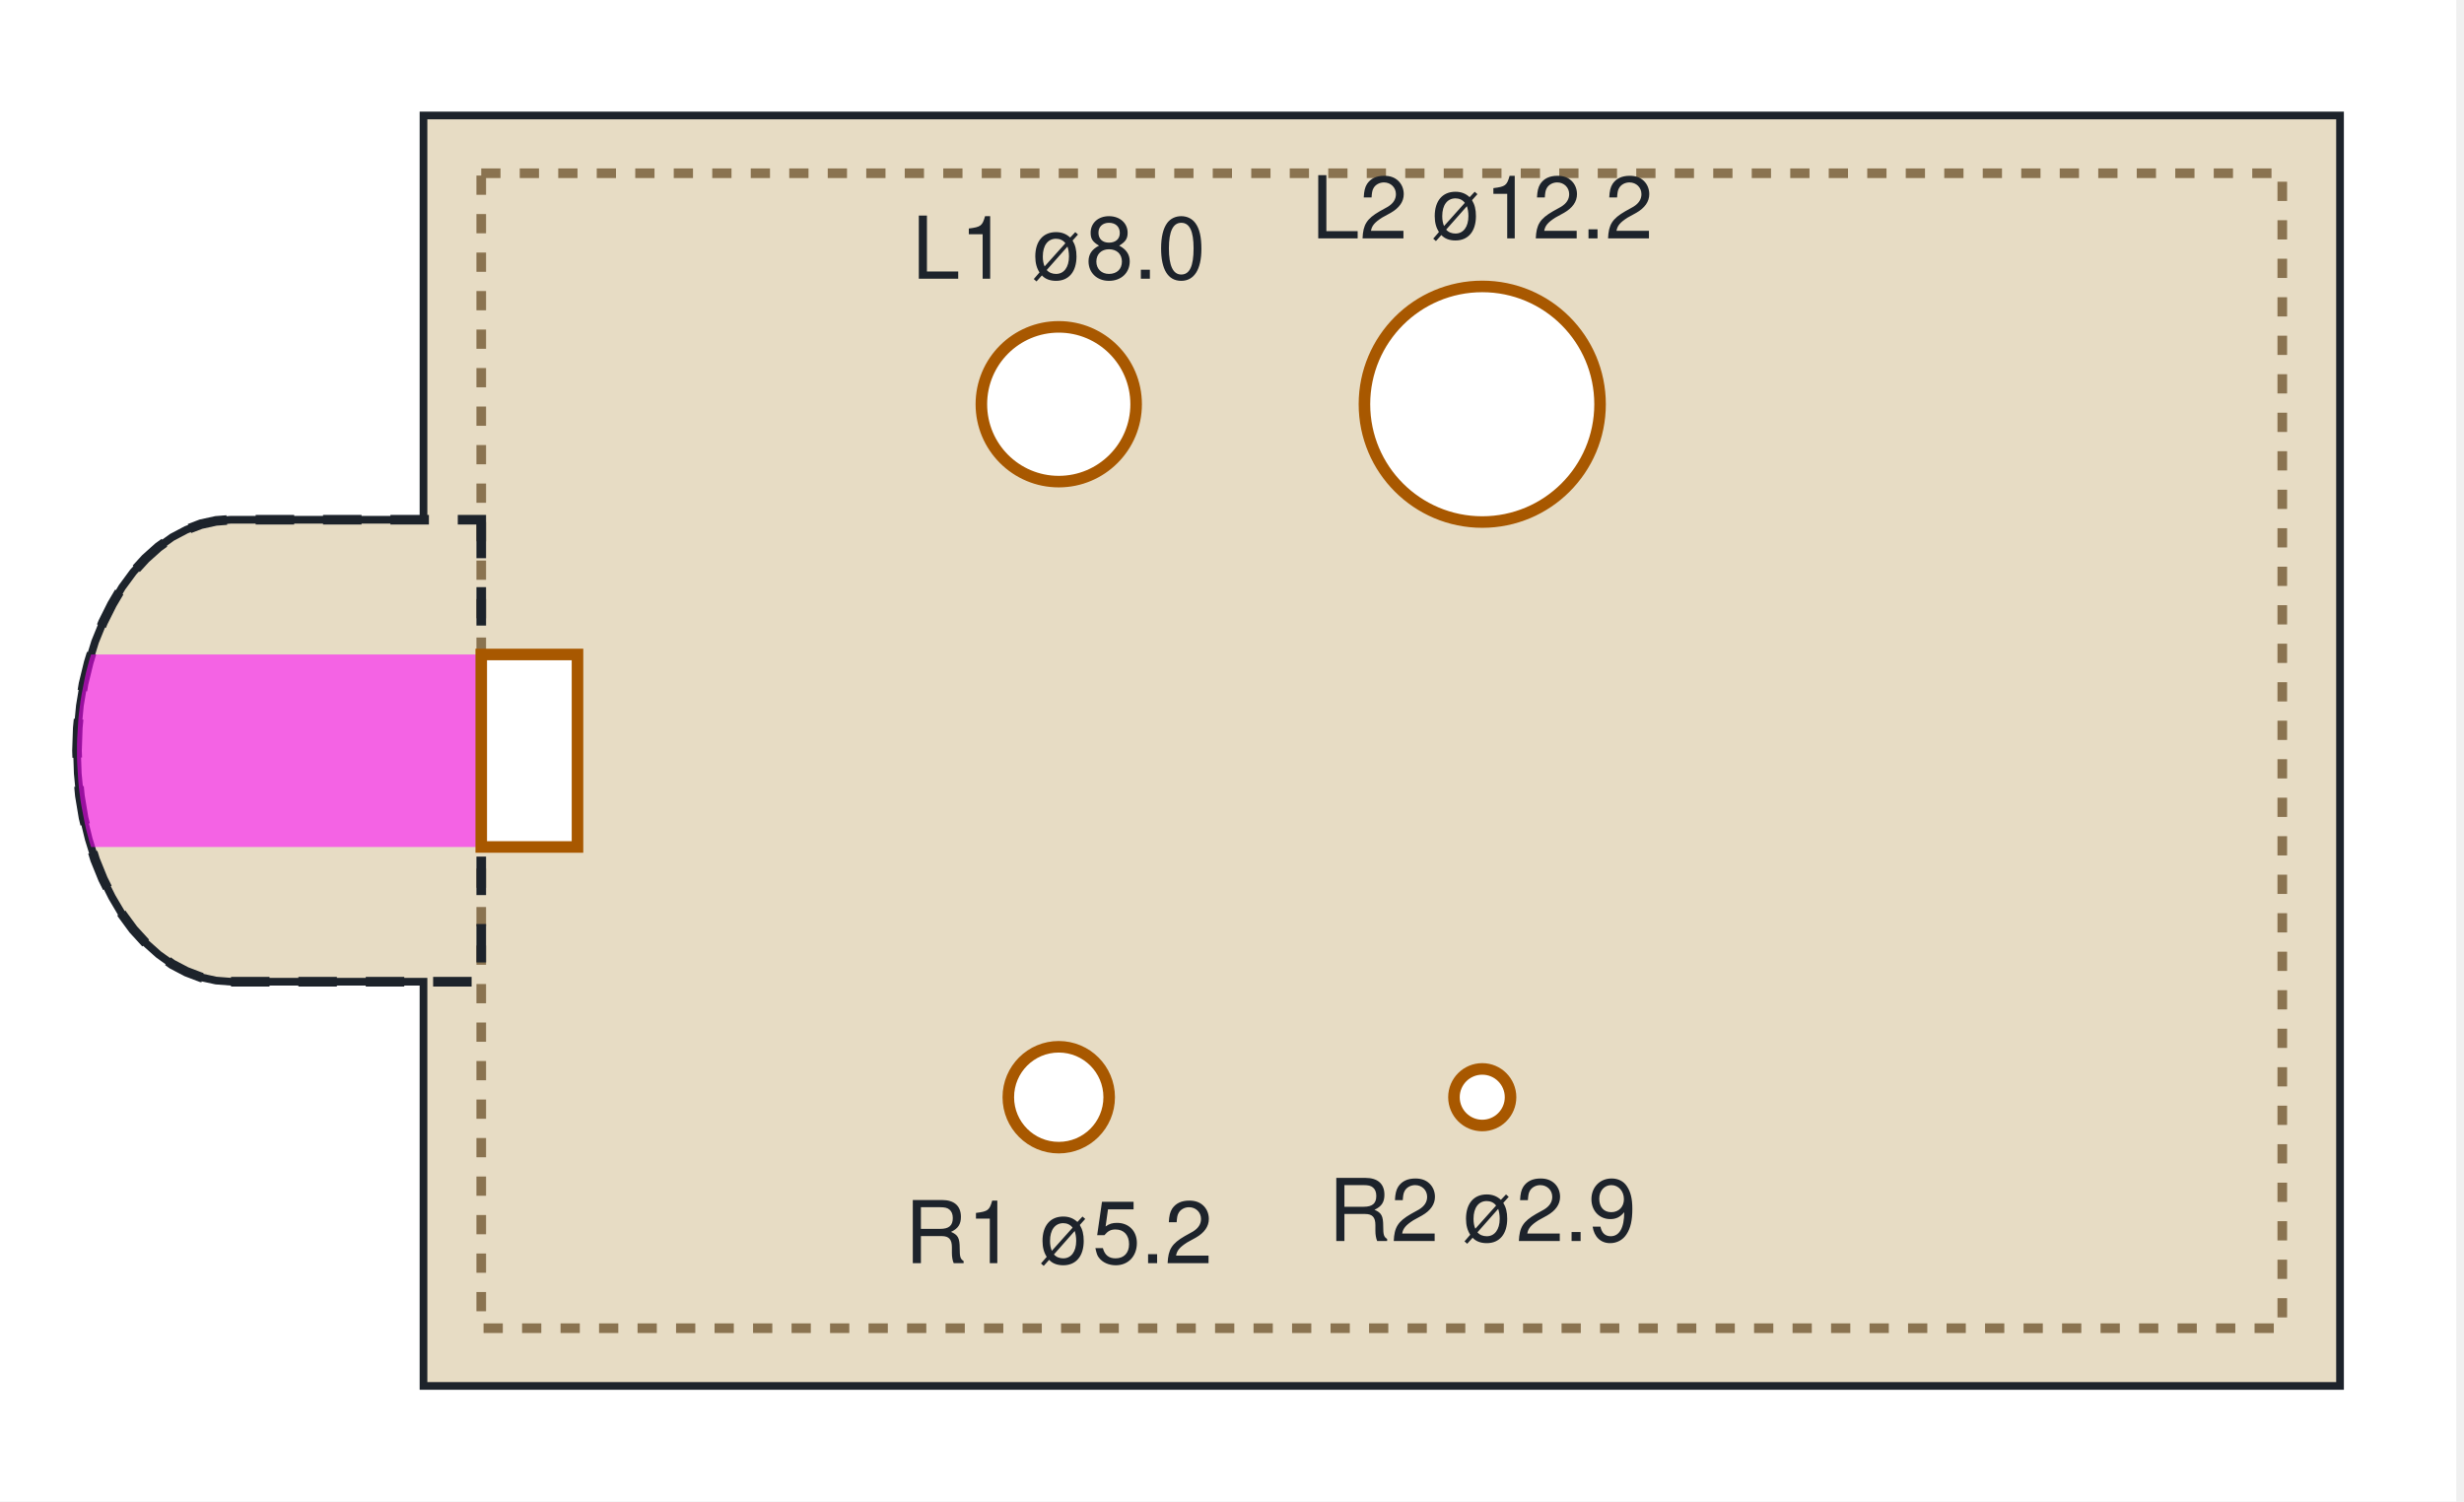
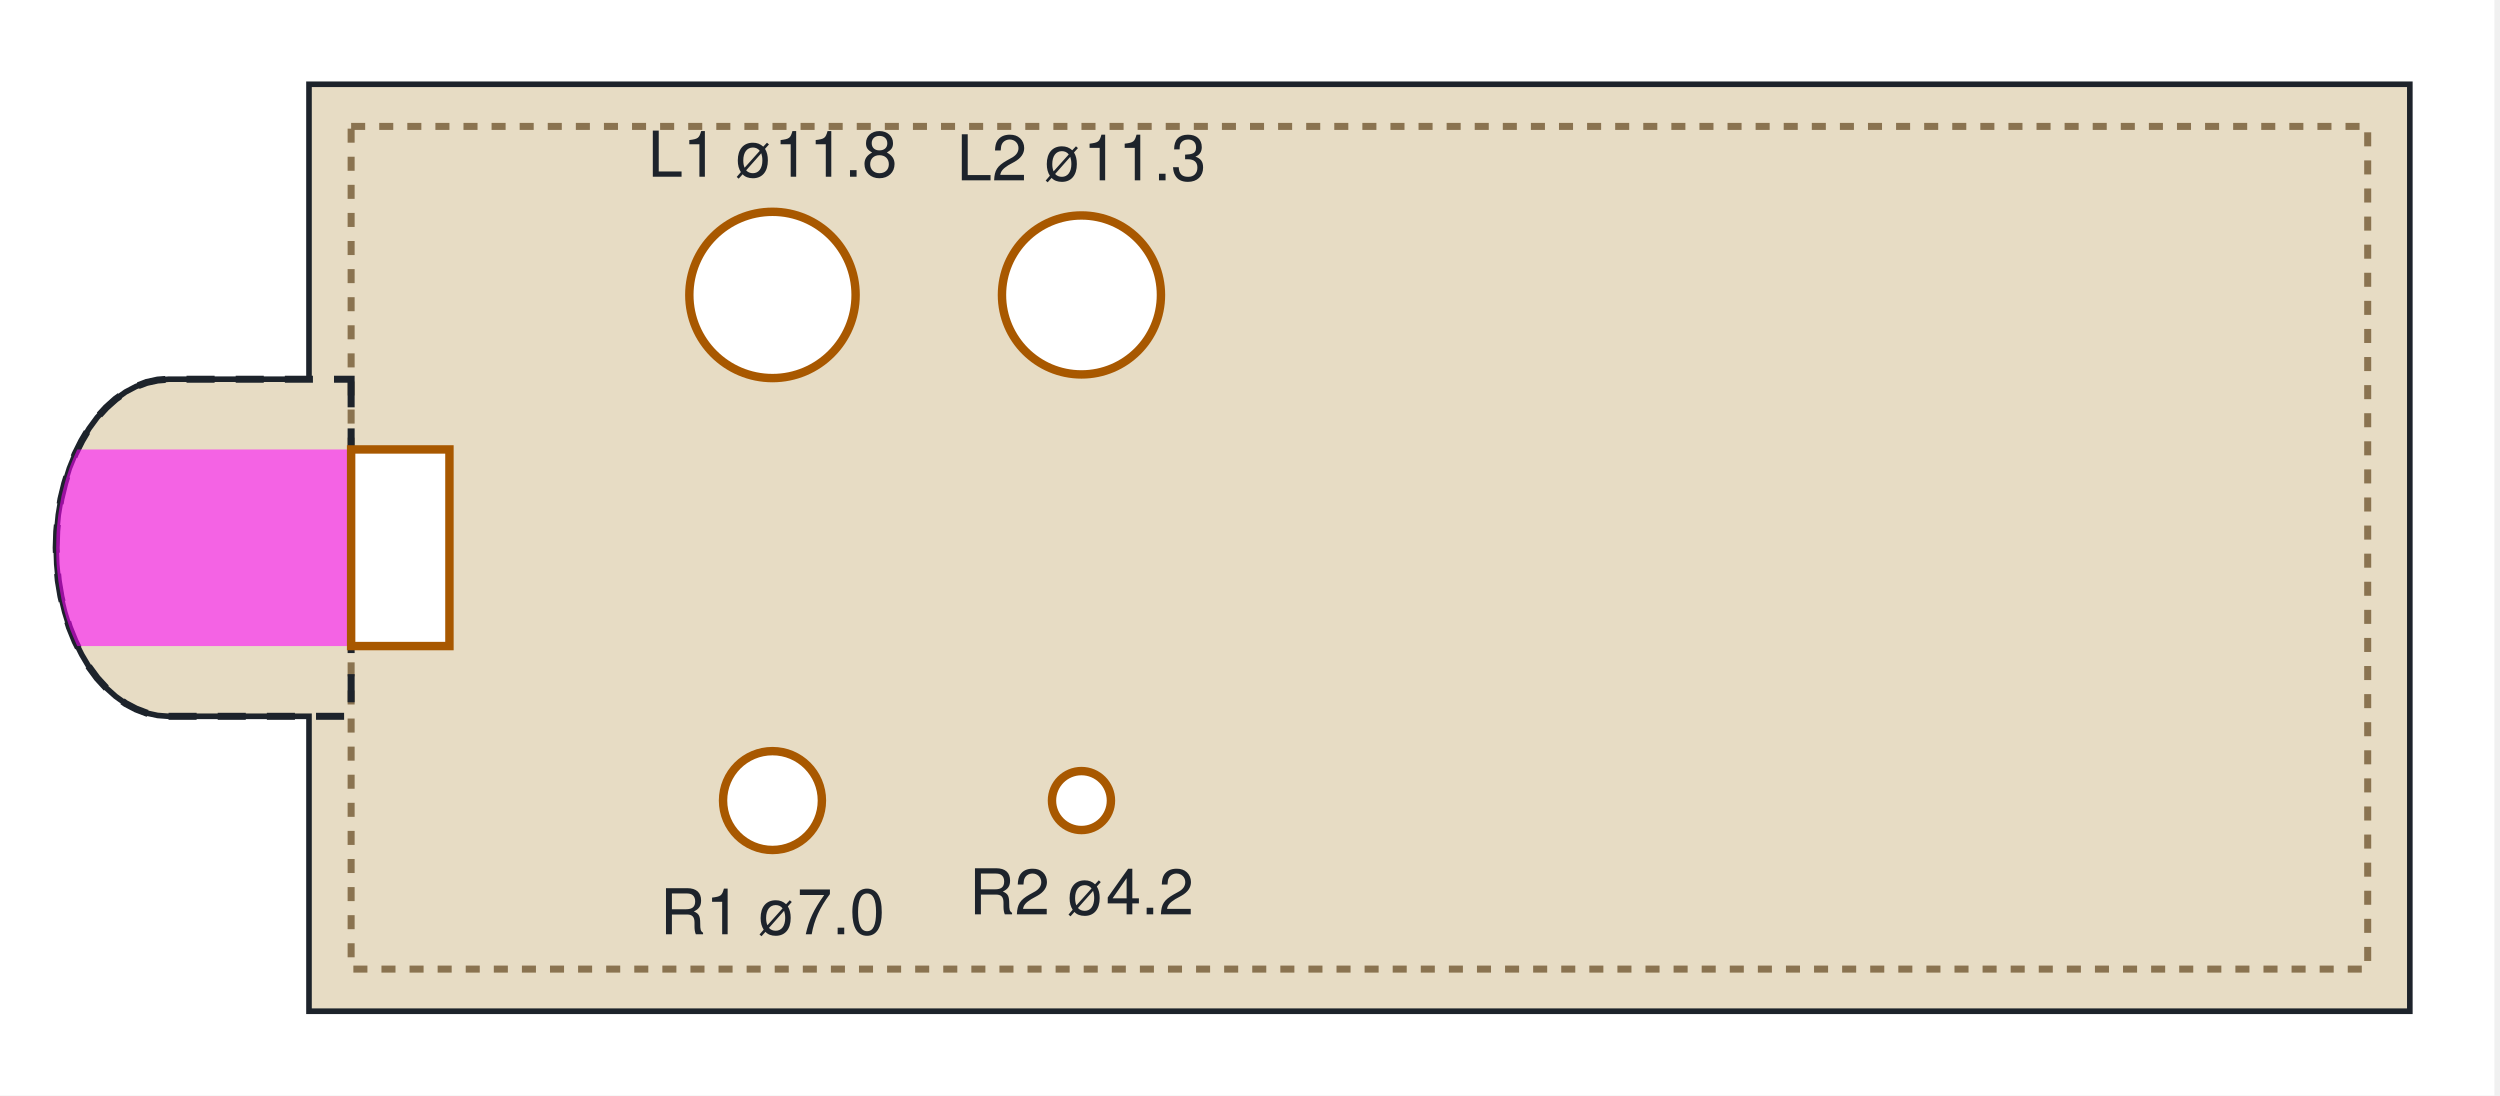
- <svg xmlns="http://www.w3.org/2000/svg" viewBox="0 0 128 78">
-   <rect x="0" y="0" width="127.6" height="78.0" fill="#ffffff" />
-   <path d="M 22.00,6.00 L 121.56,6.00 L 121.56,72.00 L 22.00,72.00 L 22.00,51.00 L 12.00,51.00 L 11.22,50.94 L 10.44,50.77 L 9.68,50.48 L 8.94,50.09 L 8.23,49.58 L 7.56,48.98 L 6.92,48.28 L 6.34,47.49 L 5.82,46.61 L 5.35,45.67 L 4.94,44.66 L 4.61,43.59 L 4.34,42.48 L 4.15,41.34 L 4.04,40.18 L 4.00,39.00 L 4.04,37.82 L 4.15,36.66 L 4.34,35.52 L 4.61,34.41 L 4.94,33.34 L 5.35,32.33 L 5.82,31.39 L 6.34,30.51 L 6.92,29.72 L 7.56,29.02 L 8.23,28.42 L 8.94,27.91 L 9.68,27.52 L 10.44,27.23 L 11.22,27.06 L 12.00,27.00 L 22.00,27.00 Z" fill="#e7dcc4" stroke="#1d232b" stroke-width=".4" />
-   <rect x="25.00" y="9.00" width="93.56" height="60" fill="none" stroke="#8a7350" stroke-width=".5" stroke-dasharray="1 1" />
+ <svg xmlns="http://www.w3.org/2000/svg" viewBox="0 0 178 78">
+   <rect x="0" y="0" width="177.6" height="78.0" fill="#ffffff" />
+   <path d="M 22.00,6.00 L 171.58,6.00 L 171.58,72.00 L 22.00,72.00 L 22.00,51.00 L 12.00,51.00 L 11.22,50.94 L 10.44,50.77 L 9.68,50.48 L 8.94,50.09 L 8.23,49.58 L 7.56,48.98 L 6.92,48.28 L 6.34,47.49 L 5.82,46.61 L 5.35,45.67 L 4.94,44.66 L 4.61,43.59 L 4.34,42.48 L 4.15,41.34 L 4.04,40.18 L 4.00,39.00 L 4.04,37.82 L 4.15,36.66 L 4.34,35.52 L 4.61,34.41 L 4.94,33.34 L 5.35,32.33 L 5.82,31.39 L 6.34,30.51 L 6.92,29.72 L 7.56,29.02 L 8.23,28.42 L 8.94,27.91 L 9.68,27.52 L 10.44,27.23 L 11.22,27.06 L 12.00,27.00 L 22.00,27.00 Z" fill="#e7dcc4" stroke="#1d232b" stroke-width=".4" />
+   <rect x="25.00" y="9.00" width="143.58" height="60" fill="none" stroke="#8a7350" stroke-width=".5" stroke-dasharray="1 1" />
  <path d="M 25.00,27.00 L 25.00,51.00 L 12.00,51.00 L 11.22,50.94 L 10.44,50.77 L 9.68,50.48 L 8.94,50.09 L 8.23,49.58 L 7.56,48.98 L 6.92,48.28 L 6.34,47.49 L 5.82,46.61 L 5.35,45.67 L 4.94,44.66 L 4.61,43.59 L 4.34,42.48 L 4.15,41.34 L 4.04,40.18 L 4.00,39.00 L 4.04,37.82 L 4.15,36.66 L 4.34,35.52 L 4.61,34.41 L 4.94,33.34 L 5.35,32.33 L 5.82,31.39 L 6.34,30.51 L 6.92,29.72 L 7.56,29.02 L 8.23,28.42 L 8.94,27.91 L 9.68,27.52 L 10.44,27.23 L 11.22,27.06 L 12.00,27.00 Z" fill="none" stroke="#1d232b" stroke-width=".5" stroke-dasharray="2 1.5" />
-   <path d="M 25.00,34.00 L 25.00,44.00 L 4.73,44.00 L 4.64,43.71 L 4.56,43.41 L 4.48,43.11 L 4.41,42.80 L 4.35,42.49 L 4.29,42.18 L 4.23,41.87 L 4.18,41.56 L 4.14,41.24 L 4.10,40.93 L 4.07,40.61 L 4.05,40.29 L 4.03,39.97 L 4.01,39.64 L 4.00,39.32 L 4.00,39.00 L 4.00,38.68 L 4.01,38.36 L 4.03,38.03 L 4.05,37.71 L 4.07,37.39 L 4.10,37.07 L 4.14,36.76 L 4.18,36.44 L 4.23,36.13 L 4.29,35.82 L 4.35,35.51 L 4.41,35.20 L 4.48,34.89 L 4.56,34.59 L 4.64,34.29 L 4.73,34.00 Z" fill="#ff00ff" fill-opacity=".55" />
-   <rect x="25.00" y="34.00" width="5" height="10" fill="#ffffff" stroke="#a85800" stroke-width=".6" />
-   <circle cx="77.00" cy="57.00" r="1.47" fill="#ffffff" stroke="#a85800" stroke-width=".6" />
-   <text x="77.00" y="64.47" font-size="4.5" fill="#1d232b" font-family="Helvetica, Arial, sans-serif" text-anchor="middle">R2 ø2.9</text>
-   <circle cx="55.00" cy="57.00" r="2.62" fill="#ffffff" stroke="#a85800" stroke-width=".6" />
-   <text x="55.00" y="65.62" font-size="4.5" fill="#1d232b" font-family="Helvetica, Arial, sans-serif" text-anchor="middle">R1 ø5.2</text>
-   <circle cx="55.00" cy="21.00" r="4.02" fill="#ffffff" stroke="#a85800" stroke-width=".6" />
-   <text x="55.00" y="14.48" font-size="4.5" fill="#1d232b" font-family="Helvetica, Arial, sans-serif" text-anchor="middle">L1 ø8.0</text>
-   <circle cx="77.00" cy="21.00" r="6.12" fill="#ffffff" stroke="#a85800" stroke-width=".6" />
-   <text x="77.00" y="12.38" font-size="4.5" fill="#1d232b" font-family="Helvetica, Arial, sans-serif" text-anchor="middle">L2 ø12.2</text>
+   <path d="M 25.00,32.00 L 25.00,46.00 L 5.50,46.00 L 5.33,45.62 L 5.16,45.22 L 5.00,44.82 L 4.86,44.40 L 4.72,43.98 L 4.60,43.55 L 4.49,43.12 L 4.38,42.68 L 4.30,42.23 L 4.22,41.78 L 4.15,41.32 L 4.10,40.86 L 4.05,40.40 L 4.02,39.93 L 4.01,39.47 L 4.00,39.00 L 4.01,38.53 L 4.02,38.07 L 4.05,37.60 L 4.10,37.14 L 4.15,36.68 L 4.22,36.22 L 4.30,35.77 L 4.38,35.32 L 4.49,34.88 L 4.60,34.45 L 4.72,34.02 L 4.86,33.60 L 5.00,33.18 L 5.16,32.78 L 5.33,32.38 L 5.50,32.00 Z" fill="#ff00ff" fill-opacity=".55" />
+   <rect x="25.00" y="32.00" width="7" height="14" fill="#ffffff" stroke="#a85800" stroke-width=".6" />
+   <circle cx="77.00" cy="57.00" r="2.10" fill="#ffffff" stroke="#a85800" stroke-width=".6" />
+   <text x="77.00" y="65.10" font-size="4.5" fill="#1d232b" font-family="Helvetica, Arial, sans-serif" text-anchor="middle">R2 ø4.2</text>
+   <circle cx="55.00" cy="57.00" r="3.52" fill="#ffffff" stroke="#a85800" stroke-width=".6" />
+   <text x="55.00" y="66.52" font-size="4.5" fill="#1d232b" font-family="Helvetica, Arial, sans-serif" text-anchor="middle">R1 ø7.0</text>
+   <circle cx="55.00" cy="21.00" r="5.92" fill="#ffffff" stroke="#a85800" stroke-width=".6" />
+   <text x="55.00" y="12.58" font-size="4.5" fill="#1d232b" font-family="Helvetica, Arial, sans-serif" text-anchor="middle">L1 ø11.8</text>
+   <circle cx="77.00" cy="21.00" r="5.66" fill="#ffffff" stroke="#a85800" stroke-width=".6" />
+   <text x="77.00" y="12.84" font-size="4.5" fill="#1d232b" font-family="Helvetica, Arial, sans-serif" text-anchor="middle">L2 ø11.3</text>
</svg>
